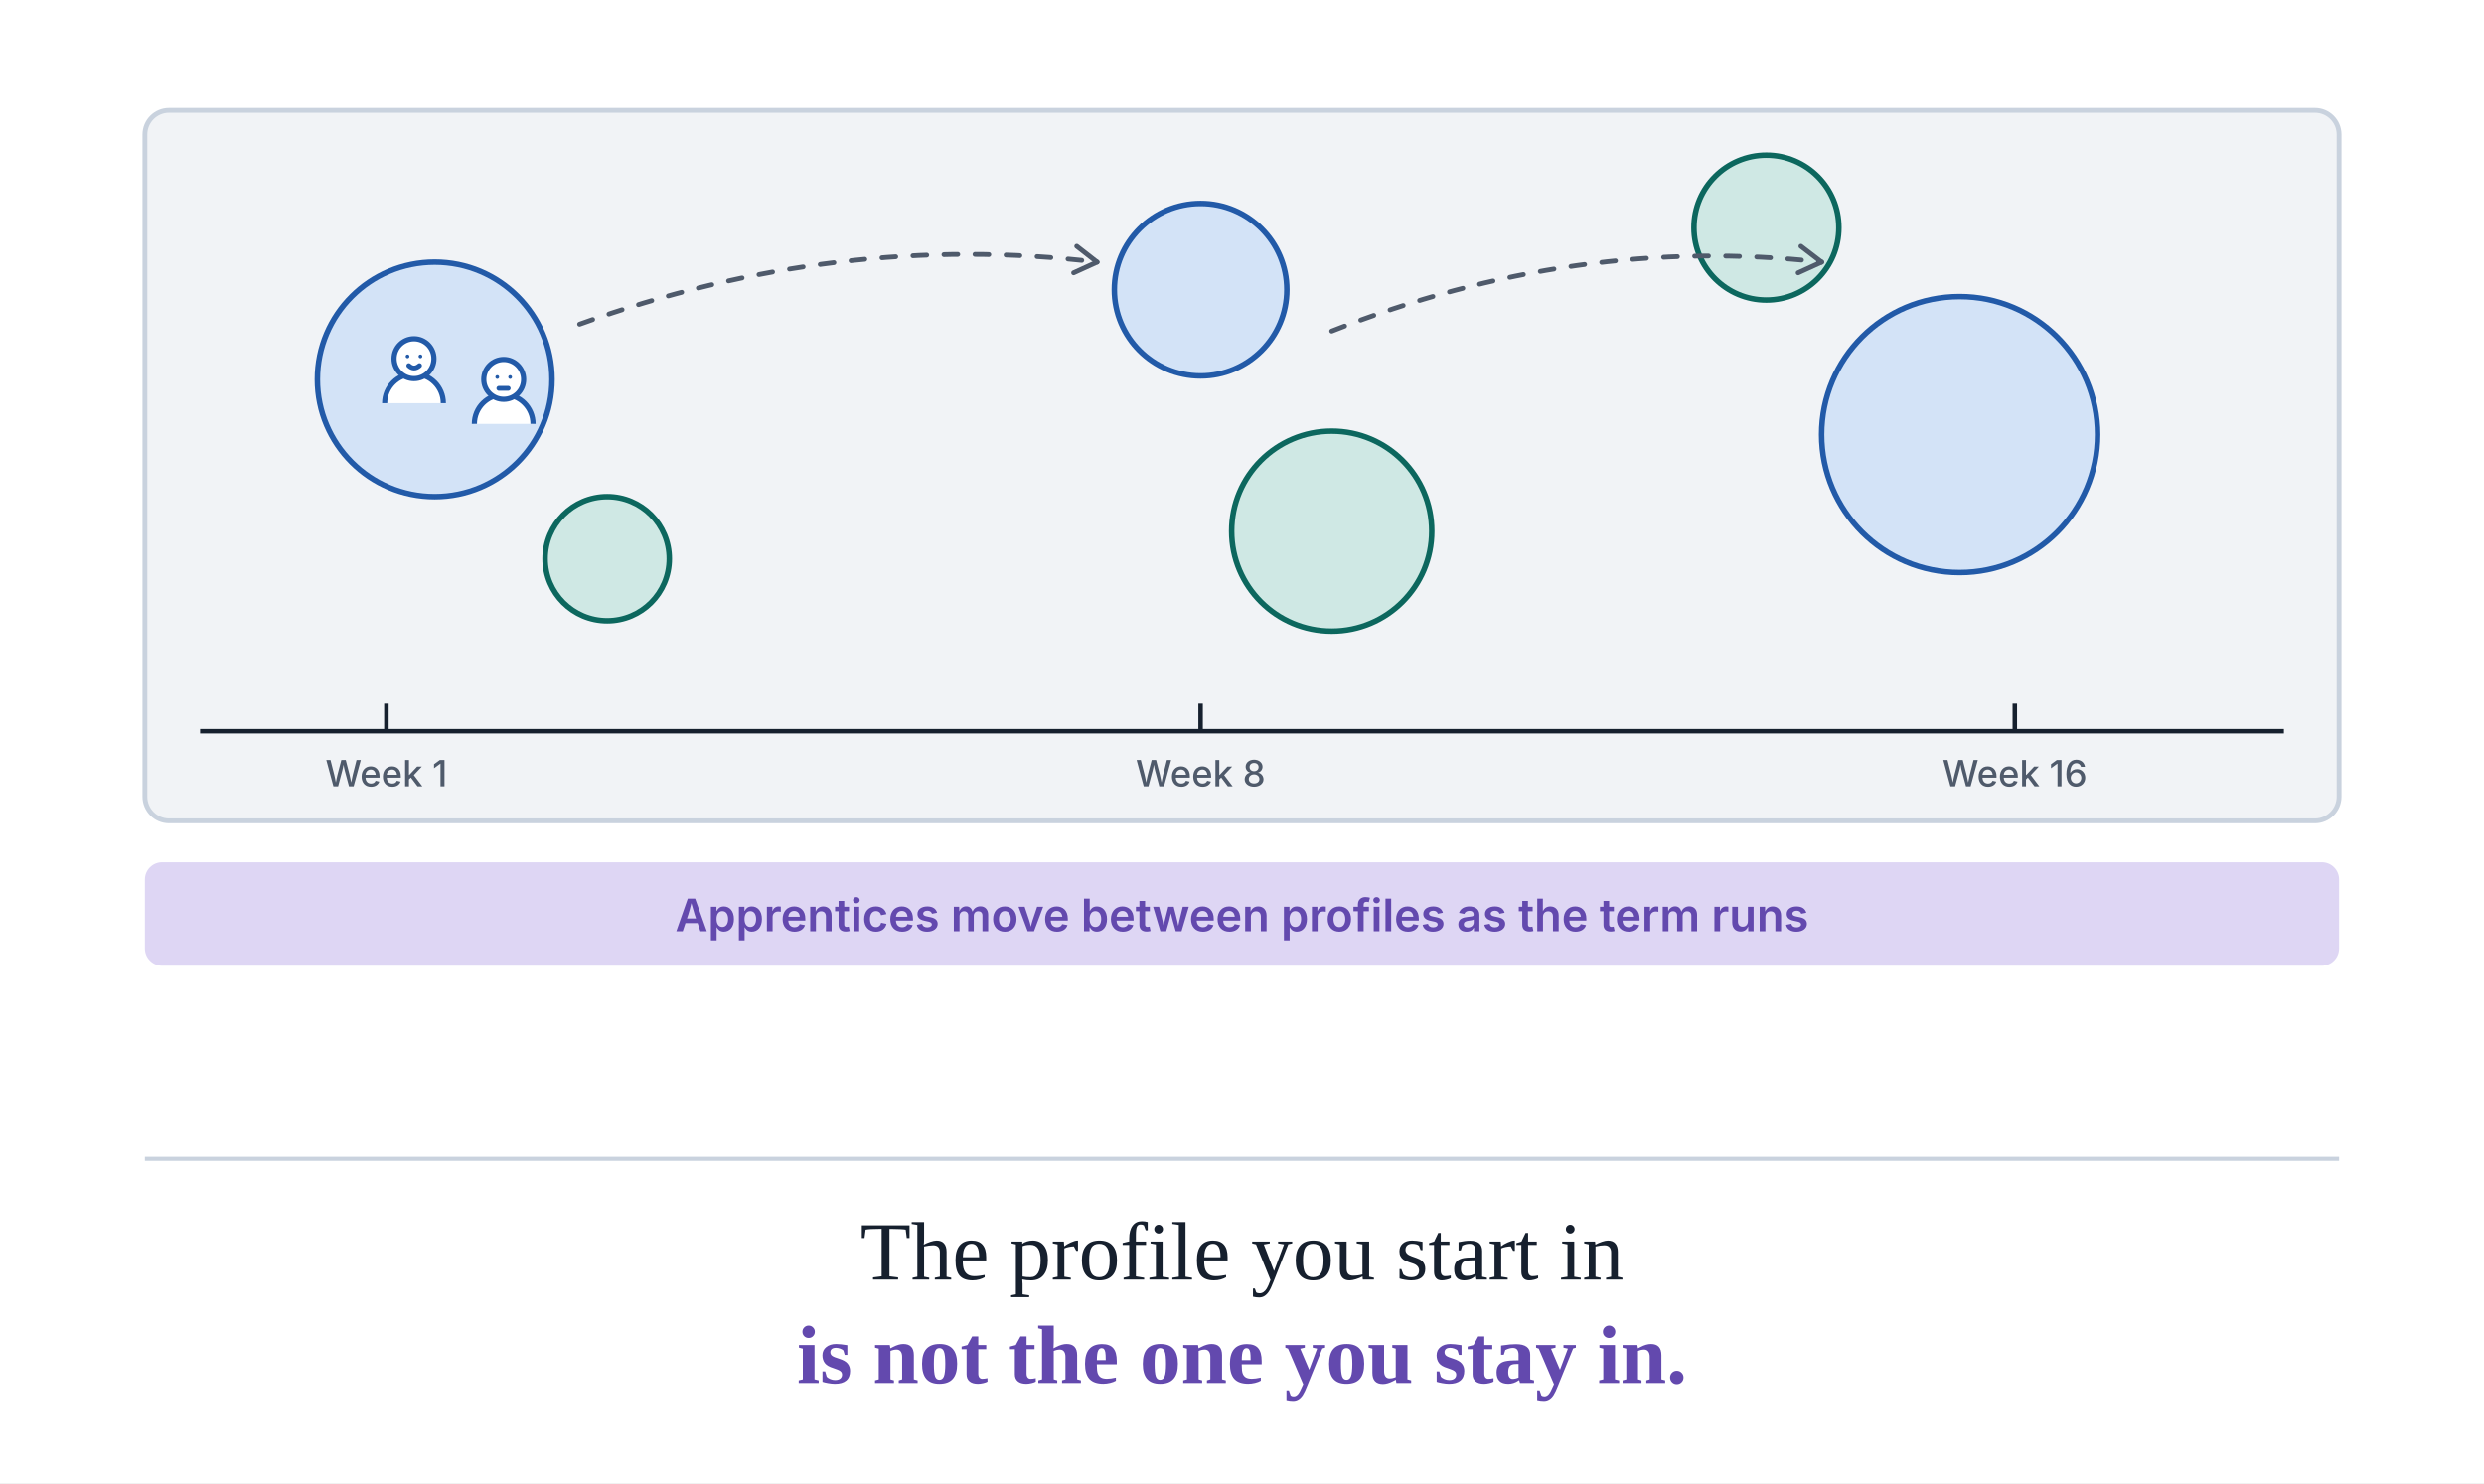
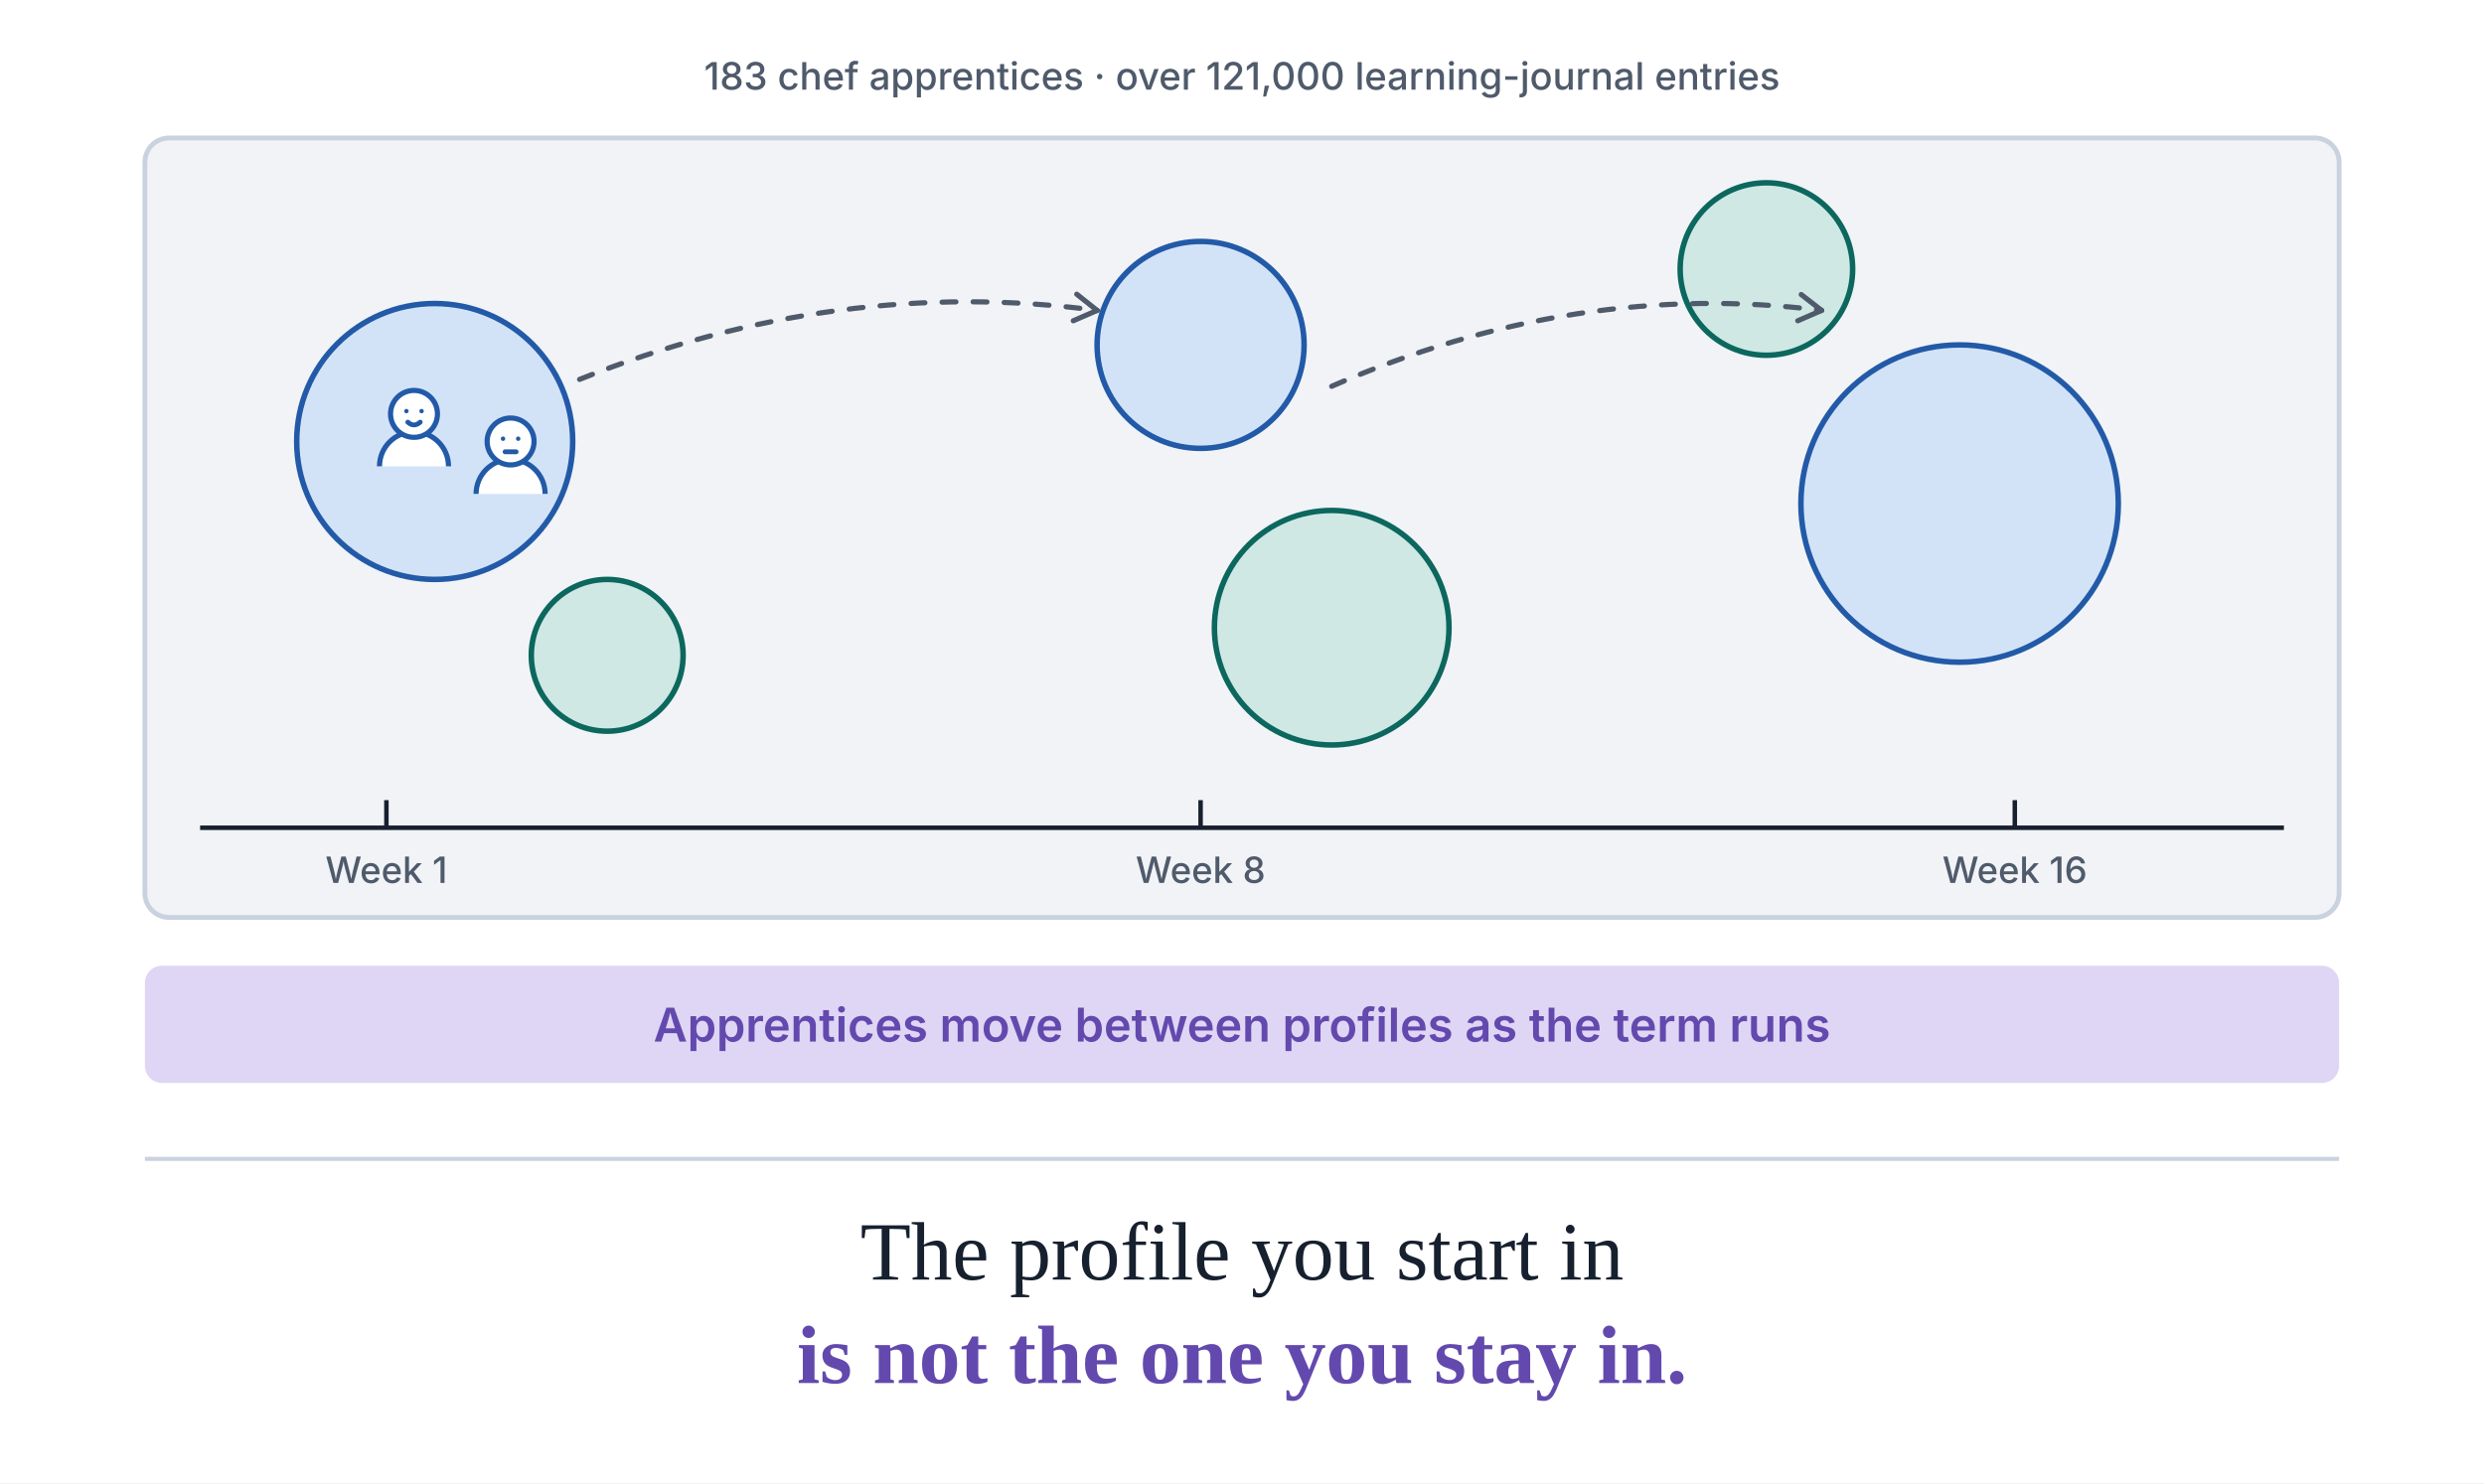
<svg xmlns="http://www.w3.org/2000/svg" class="wb" viewBox="0 0 720 430" role="img" aria-label="Across 183 chef apprentices and more than 121,000 learning-journal entries, the method tracked how learning patterns changed over time and produced interpretable profiles.">
  <rect width="720" height="430" fill="#ffffff" />
  <g transform="translate(0 -40)">
-     <rect x="42" y="72" width="636" height="206" rx="7" fill="#f1f3f6" stroke="#c9d2de" stroke-width="1.4" />
-     <circle cx="126" cy="150" r="34" fill="#d3e3f7" stroke="#225aa8" stroke-width="1.6" />
-     <circle cx="348" cy="124" r="25" fill="#d3e3f7" stroke="#225aa8" stroke-width="1.6" />
-     <circle cx="568" cy="166" r="40" fill="#d3e3f7" stroke="#225aa8" stroke-width="1.6" />
-     <circle cx="176" cy="202" r="18" fill="#cfe8e4" stroke="#0c675e" stroke-width="1.6" />
-     <circle cx="386" cy="194" r="29" fill="#cfe8e4" stroke="#0c675e" stroke-width="1.6" />
-     <circle cx="512" cy="106" r="21" fill="#cfe8e4" stroke="#0c675e" stroke-width="1.6" />
-     <path d="M111.5 156.9 a8.5 8.5 0 0 1 17.0 0" fill="#ffffff" stroke="#225aa8" stroke-width="1.5" stroke-linecap="butt" stroke-linejoin="round" />
-     <circle cx="120" cy="144" r="5.78" fill="#ffffff" stroke="#225aa8" stroke-width="1.5" />
-     <circle cx="118.13" cy="143.32" r="0.544" fill="#225aa8" />
-     <circle cx="121.87" cy="143.32" r="0.544" fill="#225aa8" />
-     <path d="M118.5 146.0 q1.5 1.4 3.1 0" fill="none" stroke="#225aa8" stroke-width="1.4" stroke-linecap="round" stroke-linejoin="round" />
-     <path d="M137.5 162.9 a8.5 8.5 0 0 1 17.0 0" fill="#ffffff" stroke="#225aa8" stroke-width="1.5" stroke-linecap="butt" stroke-linejoin="round" />
-     <circle cx="146" cy="150" r="5.78" fill="#ffffff" stroke="#225aa8" stroke-width="1.5" />
-     <circle cx="144.13" cy="149.32" r="0.544" fill="#225aa8" />
-     <circle cx="147.87" cy="149.32" r="0.544" fill="#225aa8" />
-     <path d="M144.6 152.6 h2.7" fill="none" stroke="#225aa8" stroke-width="1.4" stroke-linecap="round" stroke-linejoin="round" />
-     <path d="M168 134 Q243 107 318 116" fill="none" stroke="#4f5a6b" stroke-width="1.4" stroke-linecap="round" stroke-linejoin="round" stroke-dasharray="4 5" />
-     <path d="M318 116 l-6.8 3.1" fill="none" stroke="#4f5a6b" stroke-width="1.4" stroke-linecap="round" stroke-linejoin="round" />
-     <path d="M318 116 l-5.9 -4.6" fill="none" stroke="#4f5a6b" stroke-width="1.4" stroke-linecap="round" stroke-linejoin="round" />
-     <path d="M386 136 Q457 108 528 116" fill="none" stroke="#4f5a6b" stroke-width="1.4" stroke-linecap="round" stroke-linejoin="round" stroke-dasharray="4 5" />
-     <path d="M528 116 l-6.8 3.1" fill="none" stroke="#4f5a6b" stroke-width="1.4" stroke-linecap="round" stroke-linejoin="round" />
-     <path d="M528 116 l-6.0 -4.6" fill="none" stroke="#4f5a6b" stroke-width="1.4" stroke-linecap="round" stroke-linejoin="round" />
-     <path d="M58 252 H662" fill="none" stroke="#16202e" stroke-width="1.3" stroke-linecap="butt" stroke-linejoin="round" />
-     <path d="M112 244 V252" fill="none" stroke="#16202e" stroke-width="1.3" stroke-linecap="butt" stroke-linejoin="round" />
-     <text x="112" y="268" text-anchor="middle" font-family="Inter,-apple-system,'Helvetica Neue',system-ui,sans-serif" font-size="10.5" font-weight="500" fill="#4f5a6b">Week 1</text>
-     <path d="M348 244 V252" fill="none" stroke="#16202e" stroke-width="1.3" stroke-linecap="butt" stroke-linejoin="round" />
-     <text x="348" y="268" text-anchor="middle" font-family="Inter,-apple-system,'Helvetica Neue',system-ui,sans-serif" font-size="10.5" font-weight="500" fill="#4f5a6b">Week 8</text>
-     <path d="M584 244 V252" fill="none" stroke="#16202e" stroke-width="1.3" stroke-linecap="butt" stroke-linejoin="round" />
-     <text x="584" y="268" text-anchor="middle" font-family="Inter,-apple-system,'Helvetica Neue',system-ui,sans-serif" font-size="10.5" font-weight="500" fill="#4f5a6b">Week 16</text>
-     <rect x="42" y="290" width="636" height="30" rx="5" fill="#ded6f4" />
-     <text x="360.0" y="310" text-anchor="middle" font-family="Inter,-apple-system,'Helvetica Neue',system-ui,sans-serif" font-size="13" font-weight="600" fill="#6349ae">Apprentices move between profiles as the term runs</text>
+     <text x="360.0" y="66" text-anchor="middle" font-family="Inter,-apple-system,'Helvetica Neue',system-ui,sans-serif" font-size="11" font-weight="500" fill="#4f5a6b">183 chef apprentices · over 121,000 learning-journal entries</text>
+     <rect x="42" y="80" width="636" height="226" rx="7" fill="#f1f3f6" stroke="#c9d2de" stroke-width="1.4" />
+     <circle cx="126" cy="168" r="40" fill="#d3e3f7" stroke="#225aa8" stroke-width="1.6" />
+     <circle cx="348" cy="140" r="30" fill="#d3e3f7" stroke="#225aa8" stroke-width="1.6" />
+     <circle cx="568" cy="186" r="46" fill="#d3e3f7" stroke="#225aa8" stroke-width="1.6" />
+     <circle cx="176" cy="230" r="22" fill="#cfe8e4" stroke="#0c675e" stroke-width="1.6" />
+     <circle cx="386" cy="222" r="34" fill="#cfe8e4" stroke="#0c675e" stroke-width="1.6" />
+     <circle cx="512" cy="118" r="25" fill="#cfe8e4" stroke="#0c675e" stroke-width="1.6" />
+     <path d="M110.0 175.2 a10.0 10.0 0 0 1 20.0 0" fill="#ffffff" stroke="#225aa8" stroke-width="1.5" stroke-linecap="butt" stroke-linejoin="round" />
+     <circle cx="120" cy="160" r="6.8" fill="#ffffff" stroke="#225aa8" stroke-width="1.5" />
+     <circle cx="117.8" cy="159.2" r="0.64" fill="#225aa8" />
+     <circle cx="122.2" cy="159.2" r="0.64" fill="#225aa8" />
+     <path d="M118.2 162.4 q1.8 1.6 3.6 0" fill="none" stroke="#225aa8" stroke-width="1.4" stroke-linecap="round" stroke-linejoin="round" />
+     <path d="M138.0 183.2 a10.0 10.0 0 0 1 20.0 0" fill="#ffffff" stroke="#225aa8" stroke-width="1.5" stroke-linecap="butt" stroke-linejoin="round" />
+     <circle cx="148" cy="168" r="6.8" fill="#ffffff" stroke="#225aa8" stroke-width="1.5" />
+     <circle cx="145.8" cy="167.2" r="0.64" fill="#225aa8" />
+     <circle cx="150.2" cy="167.2" r="0.64" fill="#225aa8" />
+     <path d="M146.4 171.0 h3.2" fill="none" stroke="#225aa8" stroke-width="1.4" stroke-linecap="round" stroke-linejoin="round" />
+     <path d="M168 150 Q243 120 318 130" fill="none" stroke="#4f5a6b" stroke-width="1.5" stroke-linecap="round" stroke-linejoin="round" stroke-dasharray="4 5" />
+     <path d="M318 130 l-6.9 3.0" fill="none" stroke="#4f5a6b" stroke-width="1.5" stroke-linecap="round" stroke-linejoin="round" />
+     <path d="M318 130 l-5.9 -4.7" fill="none" stroke="#4f5a6b" stroke-width="1.5" stroke-linecap="round" stroke-linejoin="round" />
+     <path d="M386 152 Q457 121 528 130" fill="none" stroke="#4f5a6b" stroke-width="1.5" stroke-linecap="round" stroke-linejoin="round" stroke-dasharray="4 5" />
+     <path d="M528 130 l-6.9 3.0" fill="none" stroke="#4f5a6b" stroke-width="1.5" stroke-linecap="round" stroke-linejoin="round" />
+     <path d="M528 130 l-5.9 -4.6" fill="none" stroke="#4f5a6b" stroke-width="1.5" stroke-linecap="round" stroke-linejoin="round" />
+     <path d="M58 280 H662" fill="none" stroke="#16202e" stroke-width="1.3" stroke-linecap="butt" stroke-linejoin="round" />
+     <path d="M112 272 V280" fill="none" stroke="#16202e" stroke-width="1.3" stroke-linecap="butt" stroke-linejoin="round" />
+     <text x="112" y="296" text-anchor="middle" font-family="Inter,-apple-system,'Helvetica Neue',system-ui,sans-serif" font-size="10.5" font-weight="500" fill="#4f5a6b">Week 1</text>
+     <path d="M348 272 V280" fill="none" stroke="#16202e" stroke-width="1.3" stroke-linecap="butt" stroke-linejoin="round" />
+     <text x="348" y="296" text-anchor="middle" font-family="Inter,-apple-system,'Helvetica Neue',system-ui,sans-serif" font-size="10.5" font-weight="500" fill="#4f5a6b">Week 8</text>
+     <path d="M584 272 V280" fill="none" stroke="#16202e" stroke-width="1.3" stroke-linecap="butt" stroke-linejoin="round" />
+     <text x="584" y="296" text-anchor="middle" font-family="Inter,-apple-system,'Helvetica Neue',system-ui,sans-serif" font-size="10.5" font-weight="500" fill="#4f5a6b">Week 16</text>
+     <rect x="42" y="320" width="636" height="34" rx="5" fill="#ded6f4" />
+     <text x="360.0" y="342" text-anchor="middle" font-family="Inter,-apple-system,'Helvetica Neue',system-ui,sans-serif" font-size="13.5" font-weight="600" fill="#6349ae">Apprentices move between profiles as the term runs</text>
  </g>
  <path d="M42 336 H678" fill="none" stroke="#c9d2de" stroke-width="1.2" stroke-linecap="butt" stroke-linejoin="round" />
  <text x="360.0" y="371" text-anchor="middle" font-family="Fraunces,Georgia,'Times New Roman',serif" font-size="24" font-weight="500" fill="#16202e">The profile you start in</text>
  <text x="360.0" y="401" text-anchor="middle" font-family="Fraunces,Georgia,'Times New Roman',serif" font-size="24" font-weight="600" fill="#6349ae">is not the one you stay in.</text>
</svg>
